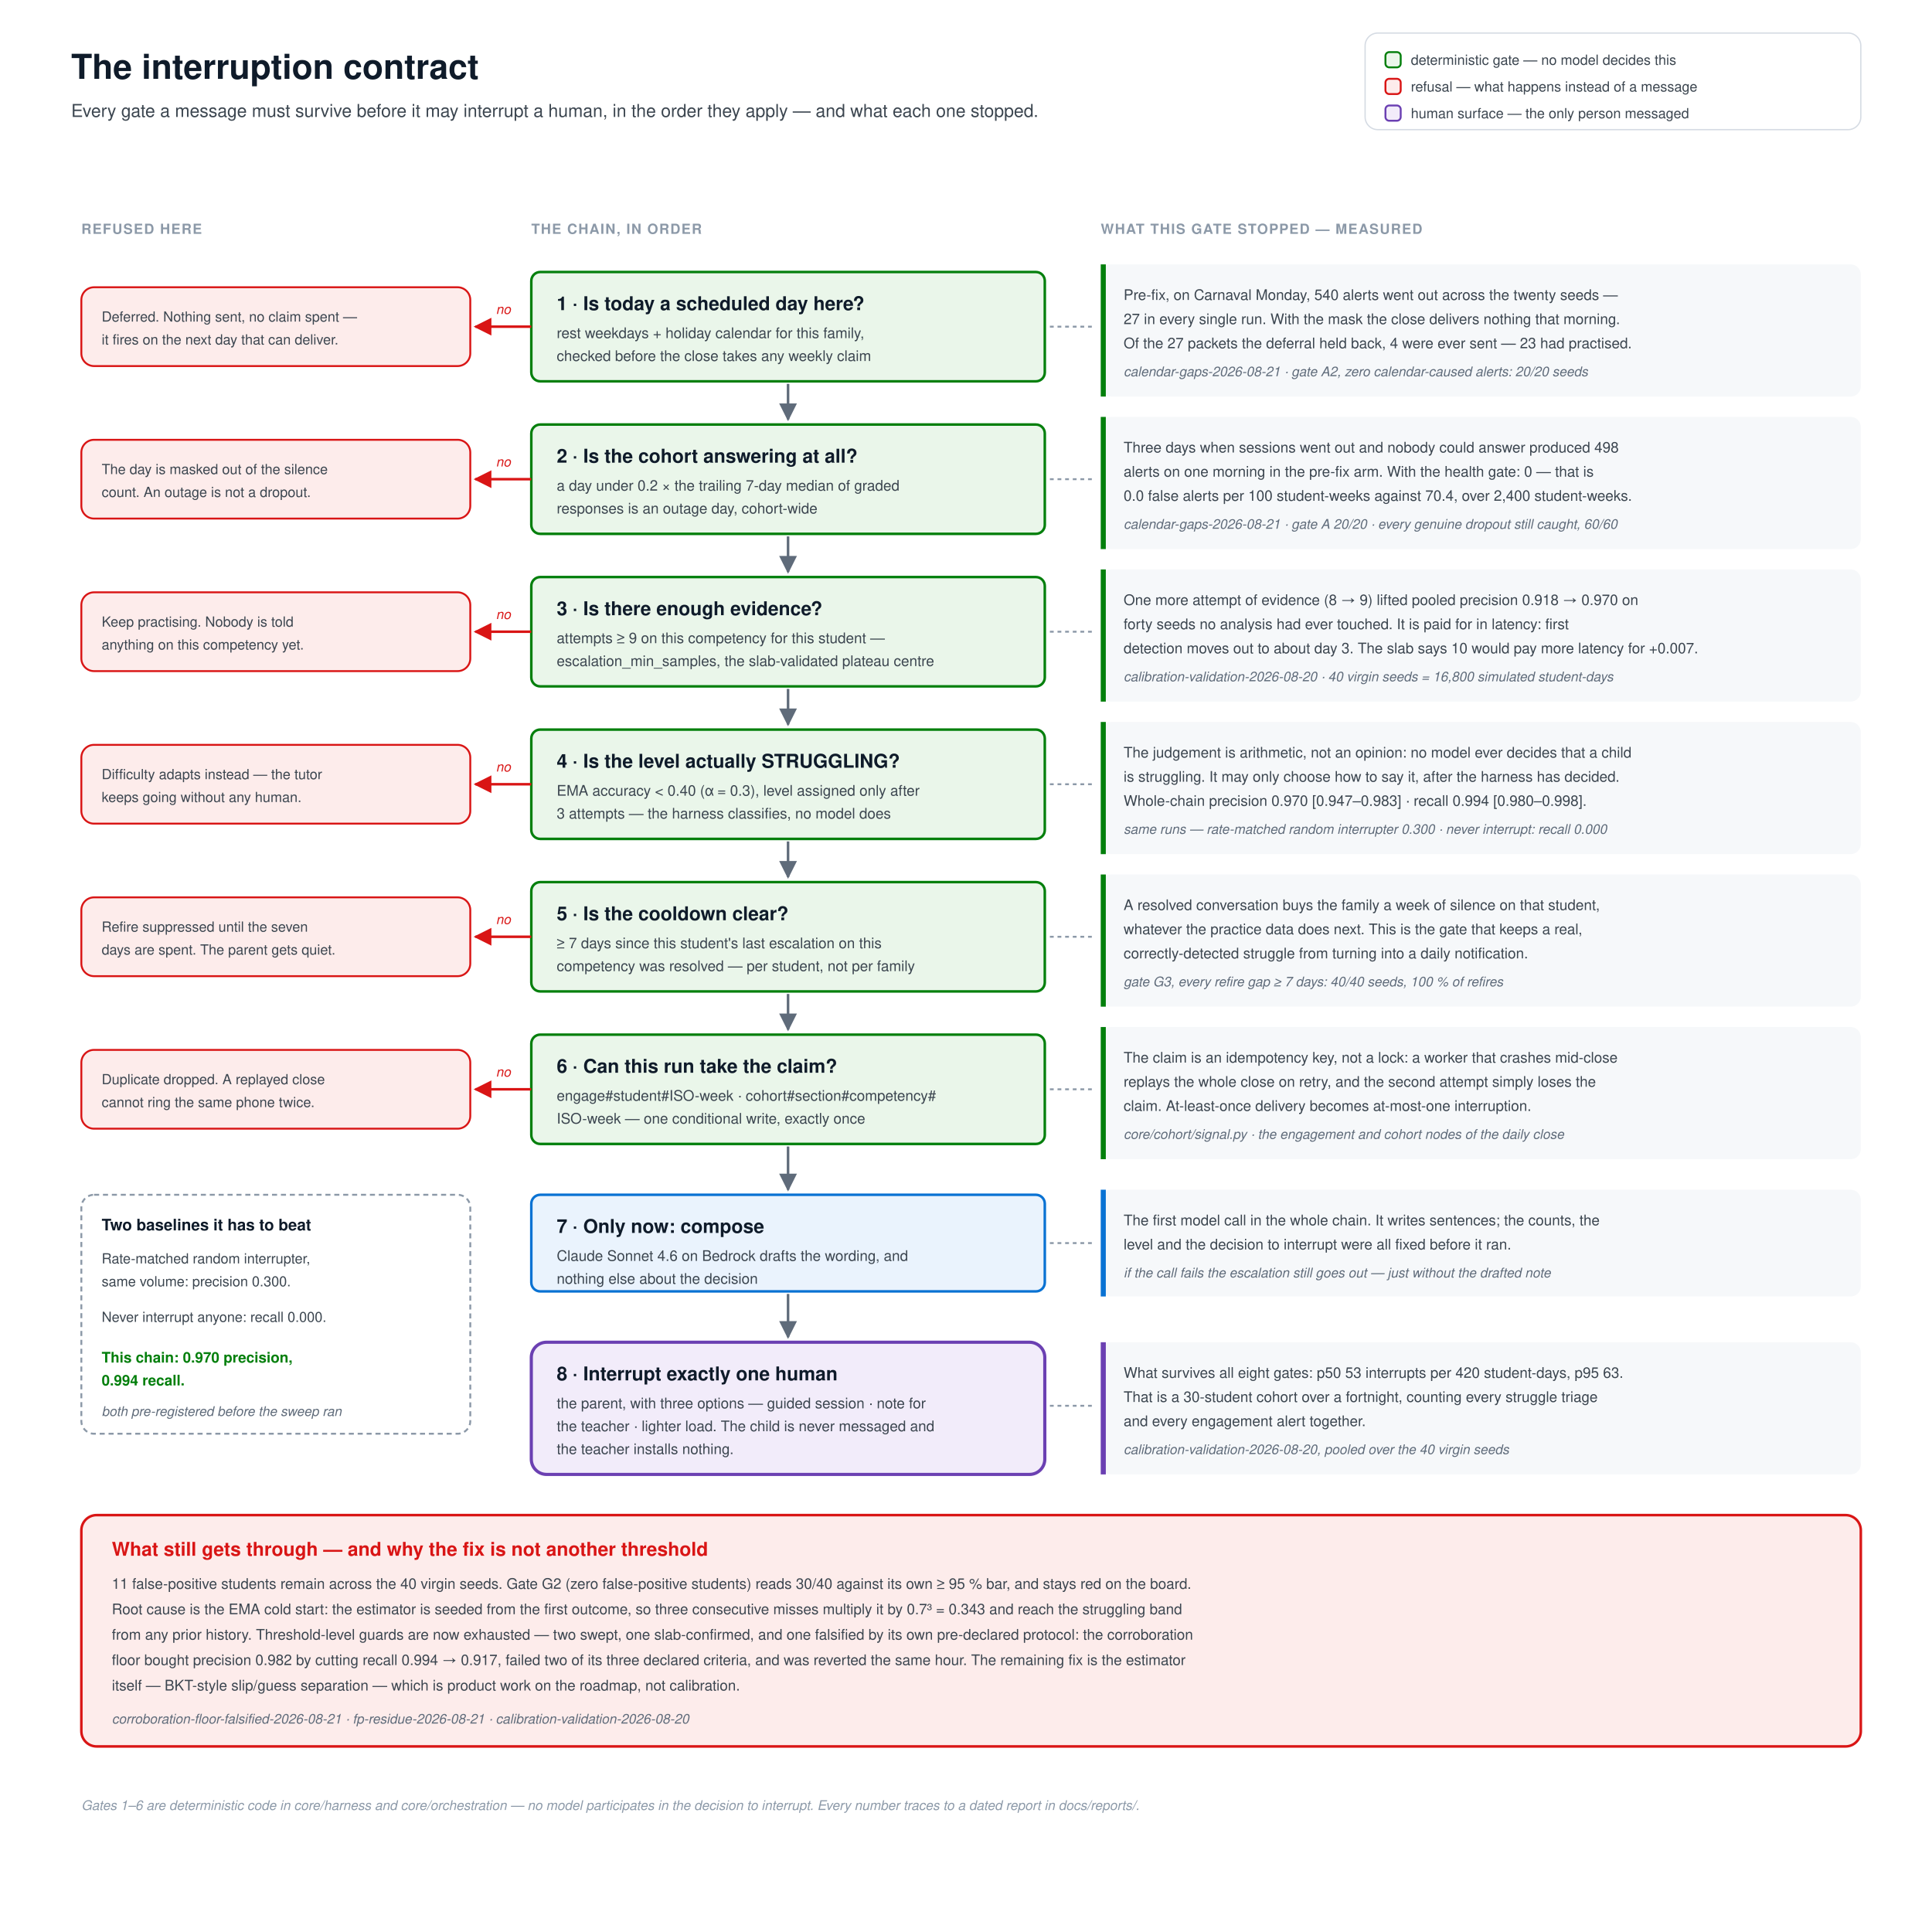
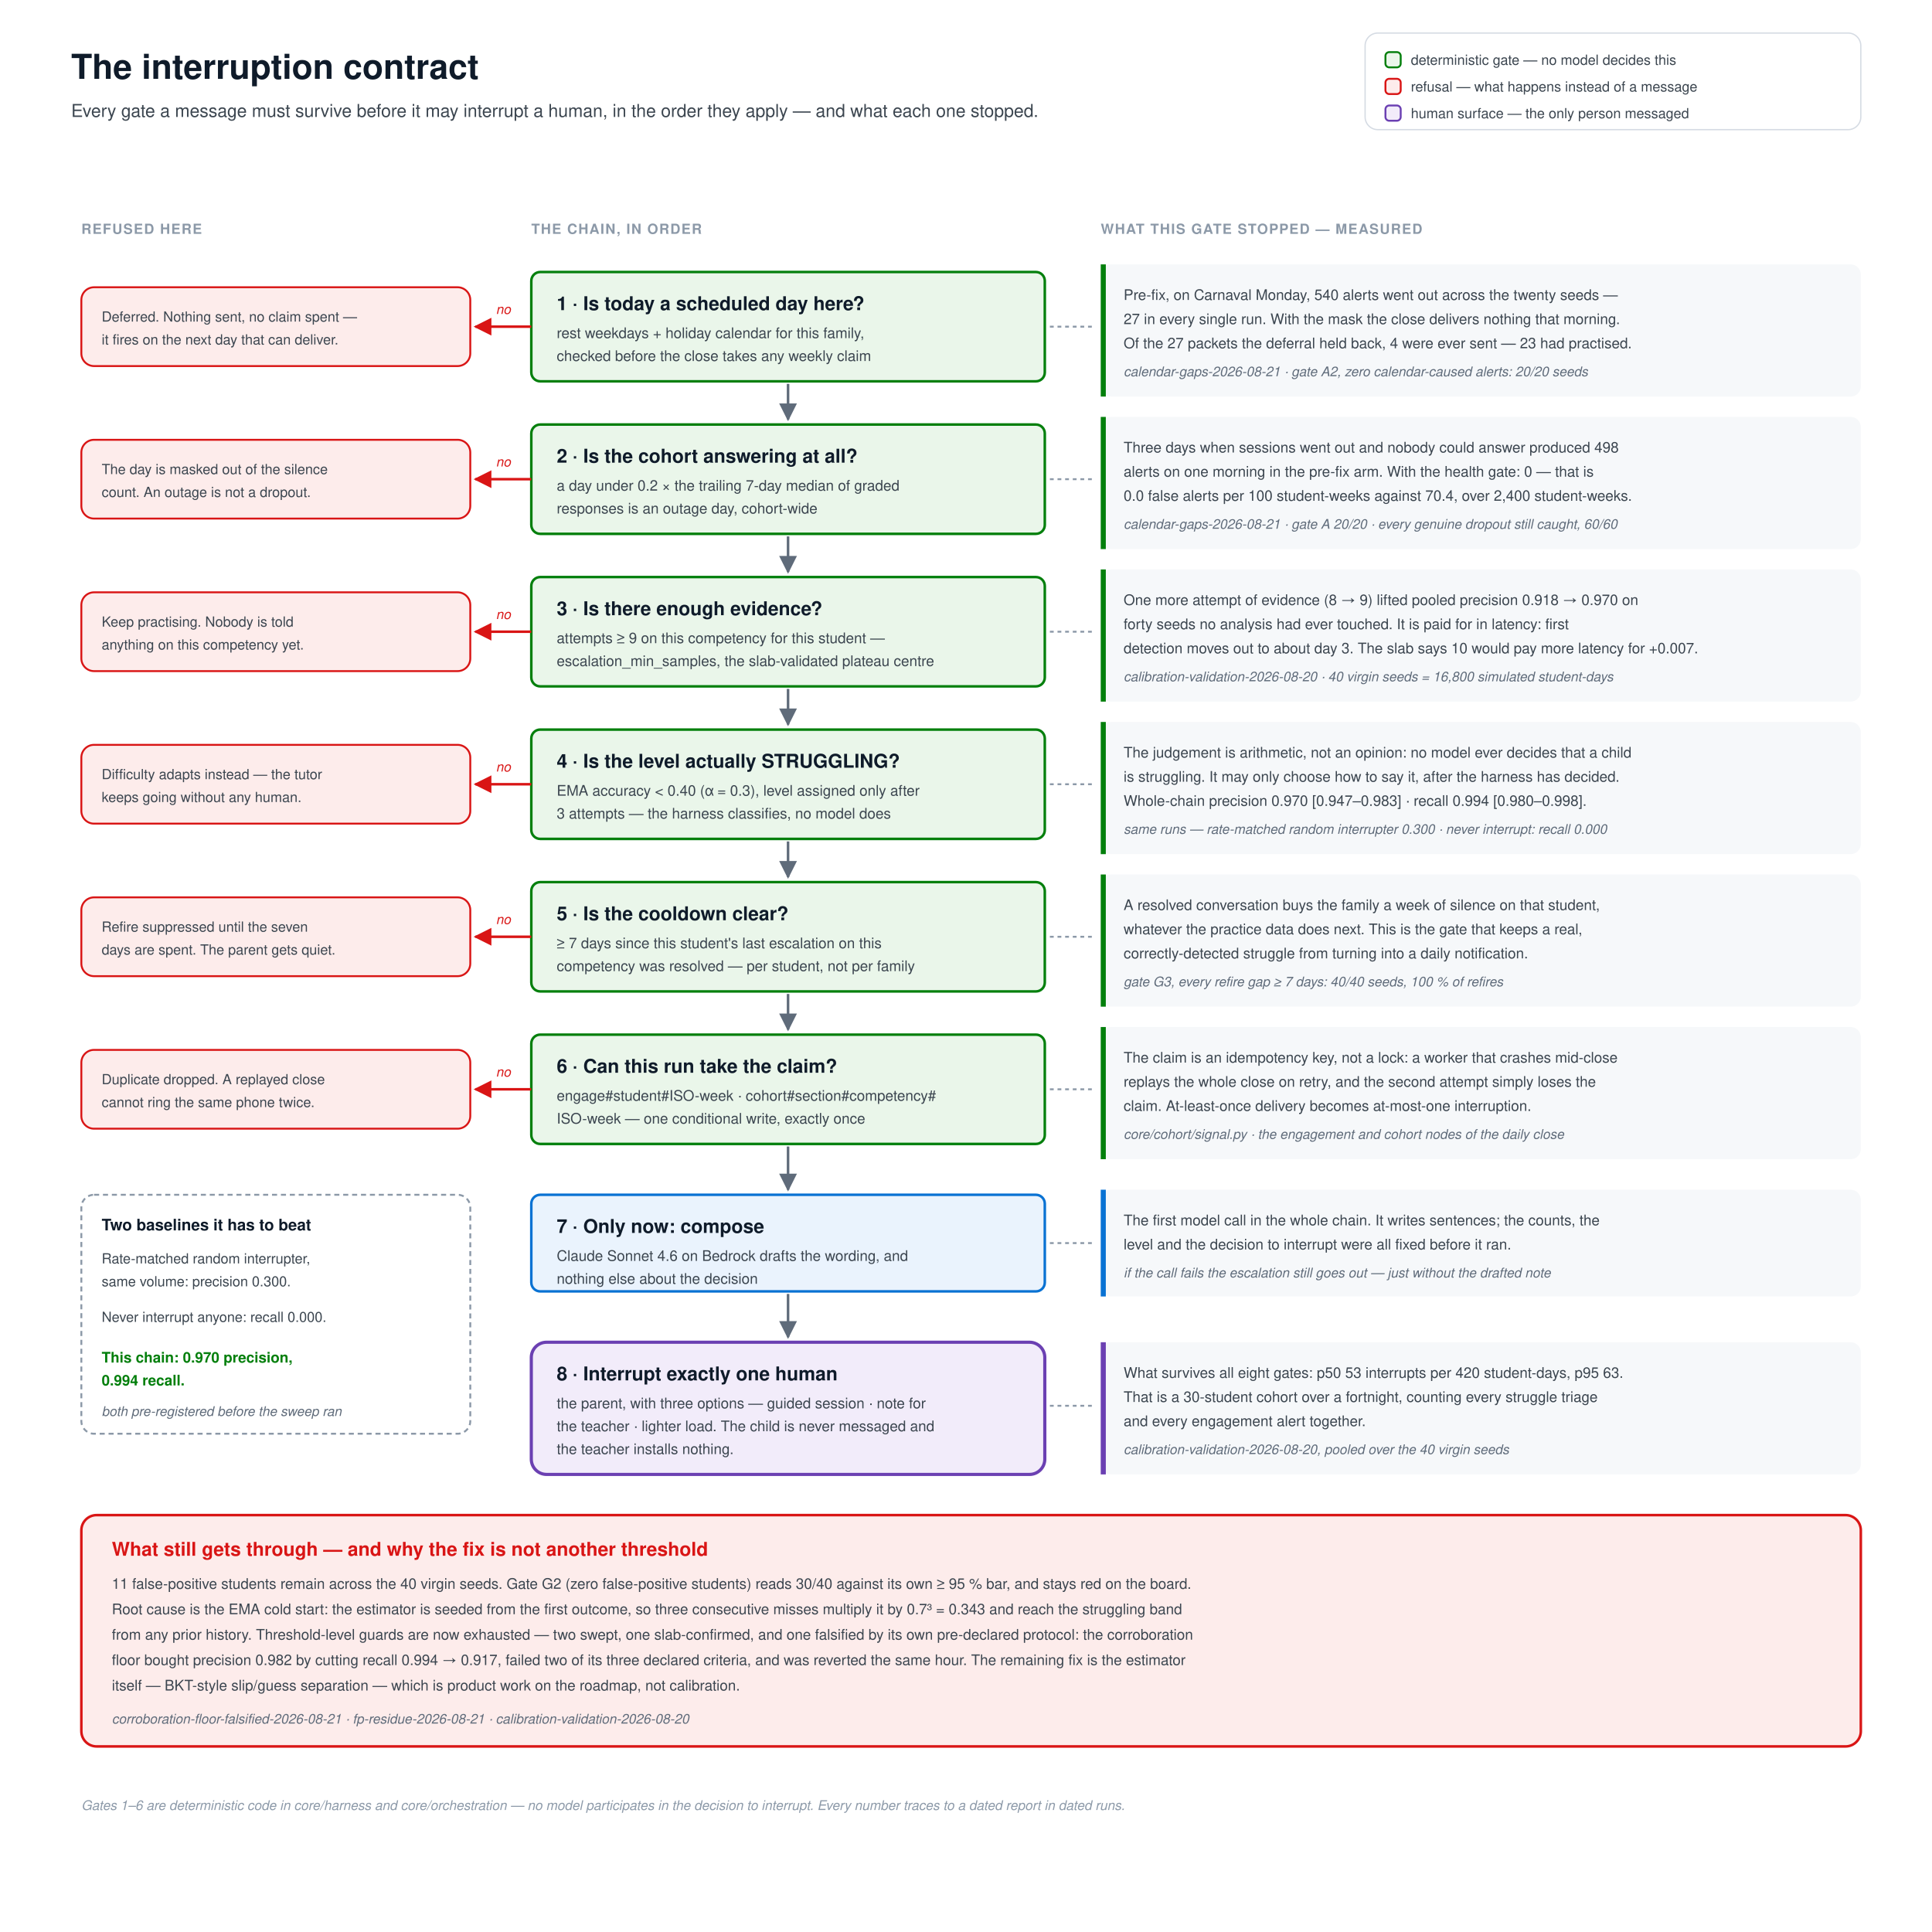
<svg xmlns="http://www.w3.org/2000/svg" width="1520" height="1520" viewBox="0 0 1520 1520" font-family="Helvetica Neue, Helvetica, Arial, sans-serif">
  <defs>
    <marker id="grey" viewBox="0 0 10 10" refX="9" refY="5" markerWidth="7" markerHeight="7" orient="auto-start-reverse">
      <path d="M 0 0 L 10 5 L 0 10 z" fill="#5f6b7a" />
    </marker>
    <marker id="red" viewBox="0 0 10 10" refX="9" refY="5" markerWidth="7" markerHeight="7" orient="auto-start-reverse">
      <path d="M 0 0 L 10 5 L 0 10 z" fill="#d91515" />
    </marker>
  </defs>
  <rect x="0" y="0" width="1520" height="1520" fill="#ffffff" />
  <text x="56" y="62" font-size="27" font-weight="bold" fill="#0f1b2a">The interruption contract</text>
  <text x="56" y="92" font-size="14" fill="#3c4650">Every gate a message must survive before it may interrupt a human, in the order they apply — and what each one stopped.</text>
  <rect x="1074" y="26" width="390" height="76" rx="10" fill="#ffffff" stroke="#d5dbe3" stroke-width="1" />
  <rect x="1090" y="41" width="12" height="12" rx="3" fill="#eaf6ea" stroke="#037f0c" stroke-width="1.5" />
  <text x="1110" y="51" font-size="11" fill="#3c4650">deterministic gate — no model decides this</text>
  <rect x="1090" y="62" width="12" height="12" rx="3" fill="#fdeceb" stroke="#d91515" stroke-width="1.5" />
  <text x="1110" y="72" font-size="11" fill="#3c4650">refusal — what happens instead of a message</text>
  <rect x="1090" y="83" width="12" height="12" rx="3" fill="#f2ecfa" stroke="#6b40b2" stroke-width="1.5" />
  <text x="1110" y="93" font-size="11" fill="#3c4650">human surface — the only person messaged</text>
  <text x="64" y="184" font-size="11" font-weight="bold" fill="#8c99a8" letter-spacing="0.8">REFUSED HERE</text>
  <text x="418" y="184" font-size="11" font-weight="bold" fill="#8c99a8" letter-spacing="0.8">THE CHAIN, IN ORDER</text>
  <text x="866" y="184" font-size="11" font-weight="bold" fill="#8c99a8" letter-spacing="0.8">WHAT THIS GATE STOPPED — MEASURED</text>
  <rect x="418" y="214" width="404" height="86" rx="7" fill="#eaf6ea" stroke="#037f0c" stroke-width="2" />
  <text x="438" y="244" font-size="15" font-weight="bold" fill="#0f1b2a">1 · Is today a scheduled day here?</text>
  <text x="438" y="266" font-size="11.5" fill="#3c4650">rest weekdays + holiday calendar for this family,</text>
  <text x="438" y="284" font-size="11.5" fill="#3c4650">checked before the close takes any weekly claim</text>
  <line x1="418" y1="257" x2="374" y2="257" stroke="#d91515" stroke-width="2" marker-end="url(#red)" />
  <text x="396" y="247" font-size="10.5" font-style="italic" fill="#d91515" text-anchor="middle">no</text>
  <rect x="64" y="226" width="306" height="62" rx="10" fill="#fdeceb" stroke="#d91515" stroke-width="1.5" />
  <text x="80" y="253" font-size="11" fill="#3c4650">Deferred. Nothing sent, no claim spent —</text>
  <text x="80" y="271" font-size="11" fill="#3c4650">it fires on the next day that can deliver.</text>
  <line x1="826" y1="257" x2="862" y2="257" stroke="#8c99a8" stroke-width="1.5" stroke-dasharray="3 3" />
  <rect x="866" y="208" width="598" height="104" rx="8" fill="#f6f8fa" />
  <rect x="866" y="208" width="4" height="104" fill="#037f0c" />
  <text x="884" y="236" font-size="11.5" fill="#3c4650">Pre-fix, on Carnaval Monday, 540 alerts went out across the twenty seeds —</text>
  <text x="884" y="255" font-size="11.5" fill="#3c4650">27 in every single run. With the mask the close delivers nothing that morning.</text>
  <text x="884" y="274" font-size="11.5" fill="#3c4650">Of the 27 packets the deferral held back, 4 were ever sent — 23 had practised.</text>
  <text x="884" y="296" font-size="10.5" font-style="italic" fill="#5f6b7a">calendar-gaps-2026-08-21 · gate A2, zero calendar-caused alerts: 20/20 seeds</text>
  <line x1="620" y1="302" x2="620" y2="330" stroke="#5f6b7a" stroke-width="2" marker-end="url(#grey)" />
  <rect x="418" y="334" width="404" height="86" rx="7" fill="#eaf6ea" stroke="#037f0c" stroke-width="2" />
  <text x="438" y="364" font-size="15" font-weight="bold" fill="#0f1b2a">2 · Is the cohort answering at all?</text>
  <text x="438" y="386" font-size="11.5" fill="#3c4650">a day under 0.2 × the trailing 7-day median of graded</text>
  <text x="438" y="404" font-size="11.5" fill="#3c4650">responses is an outage day, cohort-wide</text>
  <line x1="418" y1="377" x2="374" y2="377" stroke="#d91515" stroke-width="2" marker-end="url(#red)" />
  <text x="396" y="367" font-size="10.5" font-style="italic" fill="#d91515" text-anchor="middle">no</text>
  <rect x="64" y="346" width="306" height="62" rx="10" fill="#fdeceb" stroke="#d91515" stroke-width="1.5" />
  <text x="80" y="373" font-size="11" fill="#3c4650">The day is masked out of the silence</text>
  <text x="80" y="391" font-size="11" fill="#3c4650">count. An outage is not a dropout.</text>
  <line x1="826" y1="377" x2="862" y2="377" stroke="#8c99a8" stroke-width="1.5" stroke-dasharray="3 3" />
  <rect x="866" y="328" width="598" height="104" rx="8" fill="#f6f8fa" />
  <rect x="866" y="328" width="4" height="104" fill="#037f0c" />
  <text x="884" y="356" font-size="11.5" fill="#3c4650">Three days when sessions went out and nobody could answer produced 498</text>
  <text x="884" y="375" font-size="11.5" fill="#3c4650">alerts on one morning in the pre-fix arm. With the health gate: 0 — that is</text>
  <text x="884" y="394" font-size="11.5" fill="#3c4650">0.0 false alerts per 100 student-weeks against 70.4, over 2,400 student-weeks.</text>
  <text x="884" y="416" font-size="10.5" font-style="italic" fill="#5f6b7a">calendar-gaps-2026-08-21 · gate A 20/20 · every genuine dropout still caught, 60/60</text>
  <line x1="620" y1="422" x2="620" y2="450" stroke="#5f6b7a" stroke-width="2" marker-end="url(#grey)" />
  <rect x="418" y="454" width="404" height="86" rx="7" fill="#eaf6ea" stroke="#037f0c" stroke-width="2" />
  <text x="438" y="484" font-size="15" font-weight="bold" fill="#0f1b2a">3 · Is there enough evidence?</text>
  <text x="438" y="506" font-size="11.5" fill="#3c4650">attempts ≥ 9 on this competency for this student —</text>
  <text x="438" y="524" font-size="11.5" fill="#3c4650">escalation_min_samples, the slab-validated plateau centre</text>
  <line x1="418" y1="497" x2="374" y2="497" stroke="#d91515" stroke-width="2" marker-end="url(#red)" />
  <text x="396" y="487" font-size="10.5" font-style="italic" fill="#d91515" text-anchor="middle">no</text>
  <rect x="64" y="466" width="306" height="62" rx="10" fill="#fdeceb" stroke="#d91515" stroke-width="1.5" />
  <text x="80" y="493" font-size="11" fill="#3c4650">Keep practising. Nobody is told</text>
  <text x="80" y="511" font-size="11" fill="#3c4650">anything on this competency yet.</text>
  <line x1="826" y1="497" x2="862" y2="497" stroke="#8c99a8" stroke-width="1.5" stroke-dasharray="3 3" />
  <rect x="866" y="448" width="598" height="104" rx="8" fill="#f6f8fa" />
  <rect x="866" y="448" width="4" height="104" fill="#037f0c" />
  <text x="884" y="476" font-size="11.5" fill="#3c4650">One more attempt of evidence (8 → 9) lifted pooled precision 0.918 → 0.970 on</text>
  <text x="884" y="495" font-size="11.5" fill="#3c4650">forty seeds no analysis had ever touched. It is paid for in latency: first</text>
  <text x="884" y="514" font-size="11.5" fill="#3c4650">detection moves out to about day 3. The slab says 10 would pay more latency for +0.007.</text>
  <text x="884" y="536" font-size="10.5" font-style="italic" fill="#5f6b7a">calibration-validation-2026-08-20 · 40 virgin seeds = 16,800 simulated student-days</text>
  <line x1="620" y1="542" x2="620" y2="570" stroke="#5f6b7a" stroke-width="2" marker-end="url(#grey)" />
  <rect x="418" y="574" width="404" height="86" rx="7" fill="#eaf6ea" stroke="#037f0c" stroke-width="2" />
  <text x="438" y="604" font-size="15" font-weight="bold" fill="#0f1b2a">4 · Is the level actually STRUGGLING?</text>
  <text x="438" y="626" font-size="11.5" fill="#3c4650">EMA accuracy &lt; 0.40 (α = 0.3), level assigned only after</text>
  <text x="438" y="644" font-size="11.5" fill="#3c4650">3 attempts — the harness classifies, no model does</text>
  <line x1="418" y1="617" x2="374" y2="617" stroke="#d91515" stroke-width="2" marker-end="url(#red)" />
  <text x="396" y="607" font-size="10.5" font-style="italic" fill="#d91515" text-anchor="middle">no</text>
  <rect x="64" y="586" width="306" height="62" rx="10" fill="#fdeceb" stroke="#d91515" stroke-width="1.5" />
  <text x="80" y="613" font-size="11" fill="#3c4650">Difficulty adapts instead — the tutor</text>
  <text x="80" y="631" font-size="11" fill="#3c4650">keeps going without any human.</text>
  <line x1="826" y1="617" x2="862" y2="617" stroke="#8c99a8" stroke-width="1.5" stroke-dasharray="3 3" />
  <rect x="866" y="568" width="598" height="104" rx="8" fill="#f6f8fa" />
  <rect x="866" y="568" width="4" height="104" fill="#037f0c" />
  <text x="884" y="596" font-size="11.5" fill="#3c4650">The judgement is arithmetic, not an opinion: no model ever decides that a child</text>
  <text x="884" y="615" font-size="11.5" fill="#3c4650">is struggling. It may only choose how to say it, after the harness has decided.</text>
  <text x="884" y="634" font-size="11.5" fill="#3c4650">Whole-chain precision 0.970 [0.947–0.983] · recall 0.994 [0.980–0.998].</text>
  <text x="884" y="656" font-size="10.5" font-style="italic" fill="#5f6b7a">same runs — rate-matched random interrupter 0.300 · never interrupt: recall 0.000</text>
  <line x1="620" y1="662" x2="620" y2="690" stroke="#5f6b7a" stroke-width="2" marker-end="url(#grey)" />
  <rect x="418" y="694" width="404" height="86" rx="7" fill="#eaf6ea" stroke="#037f0c" stroke-width="2" />
  <text x="438" y="724" font-size="15" font-weight="bold" fill="#0f1b2a">5 · Is the cooldown clear?</text>
  <text x="438" y="746" font-size="11.5" fill="#3c4650">≥ 7 days since this student's last escalation on this</text>
  <text x="438" y="764" font-size="11.5" fill="#3c4650">competency was resolved — per student, not per family</text>
  <line x1="418" y1="737" x2="374" y2="737" stroke="#d91515" stroke-width="2" marker-end="url(#red)" />
  <text x="396" y="727" font-size="10.5" font-style="italic" fill="#d91515" text-anchor="middle">no</text>
  <rect x="64" y="706" width="306" height="62" rx="10" fill="#fdeceb" stroke="#d91515" stroke-width="1.5" />
  <text x="80" y="733" font-size="11" fill="#3c4650">Refire suppressed until the seven</text>
  <text x="80" y="751" font-size="11" fill="#3c4650">days are spent. The parent gets quiet.</text>
  <line x1="826" y1="737" x2="862" y2="737" stroke="#8c99a8" stroke-width="1.5" stroke-dasharray="3 3" />
  <rect x="866" y="688" width="598" height="104" rx="8" fill="#f6f8fa" />
  <rect x="866" y="688" width="4" height="104" fill="#037f0c" />
  <text x="884" y="716" font-size="11.5" fill="#3c4650">A resolved conversation buys the family a week of silence on that student,</text>
  <text x="884" y="735" font-size="11.5" fill="#3c4650">whatever the practice data does next. This is the gate that keeps a real,</text>
  <text x="884" y="754" font-size="11.5" fill="#3c4650">correctly-detected struggle from turning into a daily notification.</text>
  <text x="884" y="776" font-size="10.5" font-style="italic" fill="#5f6b7a">gate G3, every refire gap ≥ 7 days: 40/40 seeds, 100 % of refires</text>
  <line x1="620" y1="782" x2="620" y2="810" stroke="#5f6b7a" stroke-width="2" marker-end="url(#grey)" />
  <rect x="418" y="814" width="404" height="86" rx="7" fill="#eaf6ea" stroke="#037f0c" stroke-width="2" />
  <text x="438" y="844" font-size="15" font-weight="bold" fill="#0f1b2a">6 · Can this run take the claim?</text>
  <text x="438" y="866" font-size="11.5" fill="#3c4650">engage#student#ISO-week · cohort#section#competency#</text>
  <text x="438" y="884" font-size="11.5" fill="#3c4650">ISO-week — one conditional write, exactly once</text>
  <line x1="418" y1="857" x2="374" y2="857" stroke="#d91515" stroke-width="2" marker-end="url(#red)" />
  <text x="396" y="847" font-size="10.5" font-style="italic" fill="#d91515" text-anchor="middle">no</text>
  <rect x="64" y="826" width="306" height="62" rx="10" fill="#fdeceb" stroke="#d91515" stroke-width="1.5" />
  <text x="80" y="853" font-size="11" fill="#3c4650">Duplicate dropped. A replayed close</text>
  <text x="80" y="871" font-size="11" fill="#3c4650">cannot ring the same phone twice.</text>
  <line x1="826" y1="857" x2="862" y2="857" stroke="#8c99a8" stroke-width="1.5" stroke-dasharray="3 3" />
  <rect x="866" y="808" width="598" height="104" rx="8" fill="#f6f8fa" />
  <rect x="866" y="808" width="4" height="104" fill="#037f0c" />
  <text x="884" y="836" font-size="11.5" fill="#3c4650">The claim is an idempotency key, not a lock: a worker that crashes mid-close</text>
  <text x="884" y="855" font-size="11.5" fill="#3c4650">replays the whole close on retry, and the second attempt simply loses the</text>
  <text x="884" y="874" font-size="11.5" fill="#3c4650">claim. At-least-once delivery becomes at-most-one interruption.</text>
  <text x="884" y="896" font-size="10.5" font-style="italic" fill="#5f6b7a">core/cohort/signal.py · the engagement and cohort nodes of the daily close</text>
  <line x1="620" y1="902" x2="620" y2="936" stroke="#5f6b7a" stroke-width="2" marker-end="url(#grey)" />
  <rect x="418" y="940" width="404" height="76" rx="7" fill="#eaf3fd" stroke="#0972d3" stroke-width="2" />
  <text x="438" y="970" font-size="15" font-weight="bold" fill="#0f1b2a">7 · Only now: compose</text>
  <text x="438" y="992" font-size="11.5" fill="#3c4650">Claude Sonnet 4.6 on Bedrock drafts the wording, and</text>
  <text x="438" y="1010" font-size="11.5" fill="#3c4650">nothing else about the decision</text>
  <line x1="826" y1="978" x2="862" y2="978" stroke="#8c99a8" stroke-width="1.5" stroke-dasharray="3 3" />
  <rect x="866" y="936" width="598" height="84" rx="8" fill="#f6f8fa" />
  <rect x="866" y="936" width="4" height="84" fill="#0972d3" />
  <text x="884" y="964" font-size="11.5" fill="#3c4650">The first model call in the whole chain. It writes sentences; the counts, the</text>
  <text x="884" y="983" font-size="11.5" fill="#3c4650">level and the decision to interrupt were all fixed before it ran.</text>
  <text x="884" y="1005" font-size="10.5" font-style="italic" fill="#5f6b7a">if the call fails the escalation still goes out — just without the drafted note</text>
  <line x1="620" y1="1018" x2="620" y2="1052" stroke="#5f6b7a" stroke-width="2" marker-end="url(#grey)" />
  <rect x="418" y="1056" width="404" height="104" rx="12" fill="#f2ecfa" stroke="#6b40b2" stroke-width="2.5" />
  <text x="438" y="1086" font-size="15" font-weight="bold" fill="#0f1b2a">8 · Interrupt exactly one human</text>
  <text x="438" y="1108" font-size="11.5" fill="#3c4650">the parent, with three options — guided session · note for</text>
  <text x="438" y="1126" font-size="11.5" fill="#3c4650">the teacher · lighter load. The child is never messaged and</text>
  <text x="438" y="1144" font-size="11.5" fill="#3c4650">the teacher installs nothing.</text>
  <line x1="826" y1="1106" x2="862" y2="1106" stroke="#8c99a8" stroke-width="1.5" stroke-dasharray="3 3" />
  <rect x="866" y="1056" width="598" height="104" rx="8" fill="#f6f8fa" />
  <rect x="866" y="1056" width="4" height="104" fill="#6b40b2" />
  <text x="884" y="1084" font-size="11.5" fill="#3c4650">What survives all eight gates: p50 53 interrupts per 420 student-days, p95 63.</text>
  <text x="884" y="1103" font-size="11.5" fill="#3c4650">That is a 30-student cohort over a fortnight, counting every struggle triage</text>
  <text x="884" y="1122" font-size="11.5" fill="#3c4650">and every engagement alert together.</text>
  <text x="884" y="1144" font-size="10.5" font-style="italic" fill="#5f6b7a">calibration-validation-2026-08-20, pooled over the 40 virgin seeds</text>
  <rect x="64" y="940" width="306" height="188" rx="10" fill="#ffffff" stroke="#8c99a8" stroke-width="1.5" stroke-dasharray="4 3" />
  <text x="80" y="968" font-size="12.5" font-weight="bold" fill="#0f1b2a">Two baselines it has to beat</text>
  <text x="80" y="994" font-size="11" fill="#3c4650">Rate-matched random interrupter,</text>
  <text x="80" y="1012" font-size="11" fill="#3c4650">same volume: precision 0.300.</text>
  <text x="80" y="1040" font-size="11" fill="#3c4650">Never interrupt anyone: recall 0.000.</text>
  <text x="80" y="1072" font-size="11.5" font-weight="bold" fill="#037f0c">This chain: 0.970 precision,</text>
  <text x="80" y="1090" font-size="11.5" font-weight="bold" fill="#037f0c">0.994 recall.</text>
  <text x="80" y="1114" font-size="10.5" font-style="italic" fill="#5f6b7a">both pre-registered before the sweep ran</text>
  <rect x="64" y="1192" width="1400" height="182" rx="12" fill="#fdeceb" stroke="#d91515" stroke-width="2" />
  <text x="88" y="1224" font-size="15" font-weight="bold" fill="#d91515">What still gets through — and why the fix is not another threshold</text>
  <text x="88" y="1250" font-size="11.5" fill="#3c4650">11 false-positive students remain across the 40 virgin seeds. Gate G2 (zero false-positive students) reads 30/40 against its own ≥ 95 % bar, and stays red on the board.</text>
  <text x="88" y="1270" font-size="11.5" fill="#3c4650">Root cause is the EMA cold start: the estimator is seeded from the first outcome, so three consecutive misses multiply it by 0.7³ = 0.343 and reach the struggling band</text>
  <text x="88" y="1290" font-size="11.5" fill="#3c4650">from any prior history. Threshold-level guards are now exhausted — two swept, one slab-confirmed, and one falsified by its own pre-declared protocol: the corroboration</text>
  <text x="88" y="1310" font-size="11.5" fill="#3c4650">floor bought precision 0.982 by cutting recall 0.994 → 0.917, failed two of its three declared criteria, and was reverted the same hour. The remaining fix is the estimator</text>
  <text x="88" y="1330" font-size="11.5" fill="#3c4650">itself — BKT-style slip/guess separation — which is product work on the roadmap, not calibration.</text>
  <text x="88" y="1356" font-size="10.5" font-style="italic" fill="#5f6b7a">corroboration-floor-falsified-2026-08-21 · fp-residue-2026-08-21 · calibration-validation-2026-08-20</text>
-   <text x="64" y="1424" font-size="10.5" font-style="italic" fill="#8c99a8">Gates 1–6 are deterministic code in core/harness and core/orchestration — no model participates in the decision to interrupt. Every number traces to a dated report in docs/reports/.</text>
+   <text x="64" y="1424" font-size="10.5" font-style="italic" fill="#8c99a8">Gates 1–6 are deterministic code in core/harness and core/orchestration — no model participates in the decision to interrupt. Every number traces to a dated report in dated runs.</text>
</svg>
